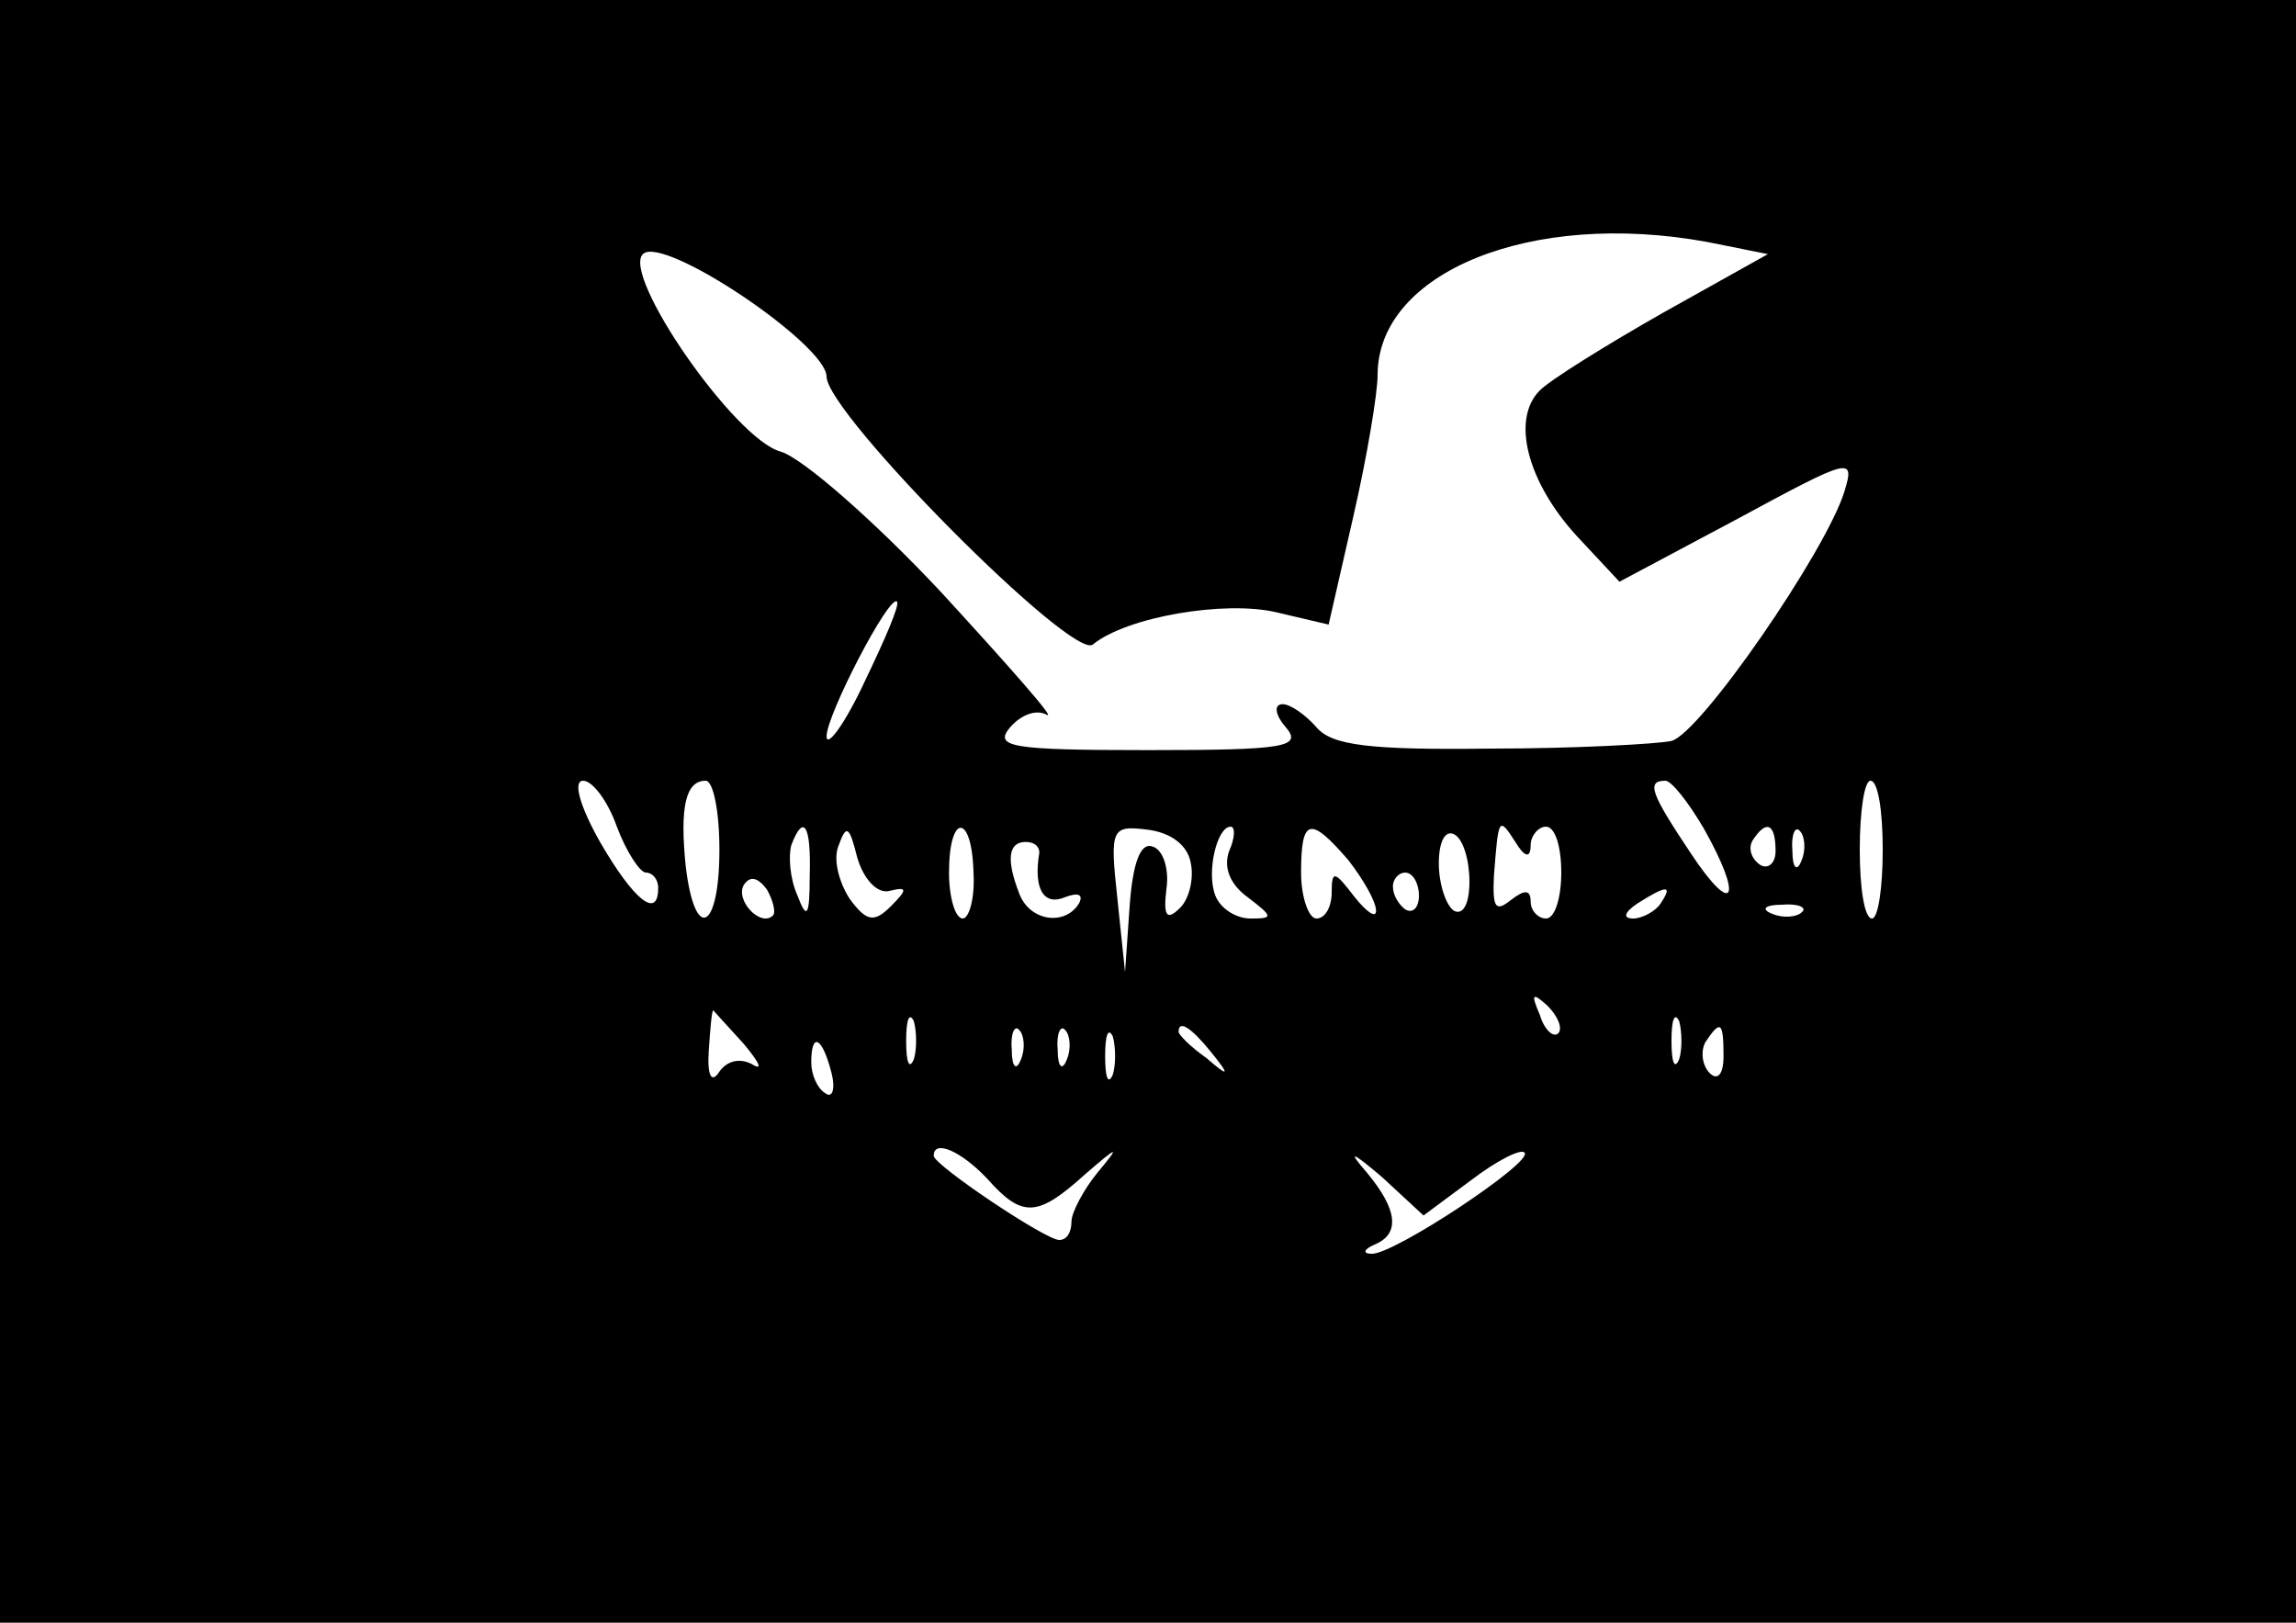
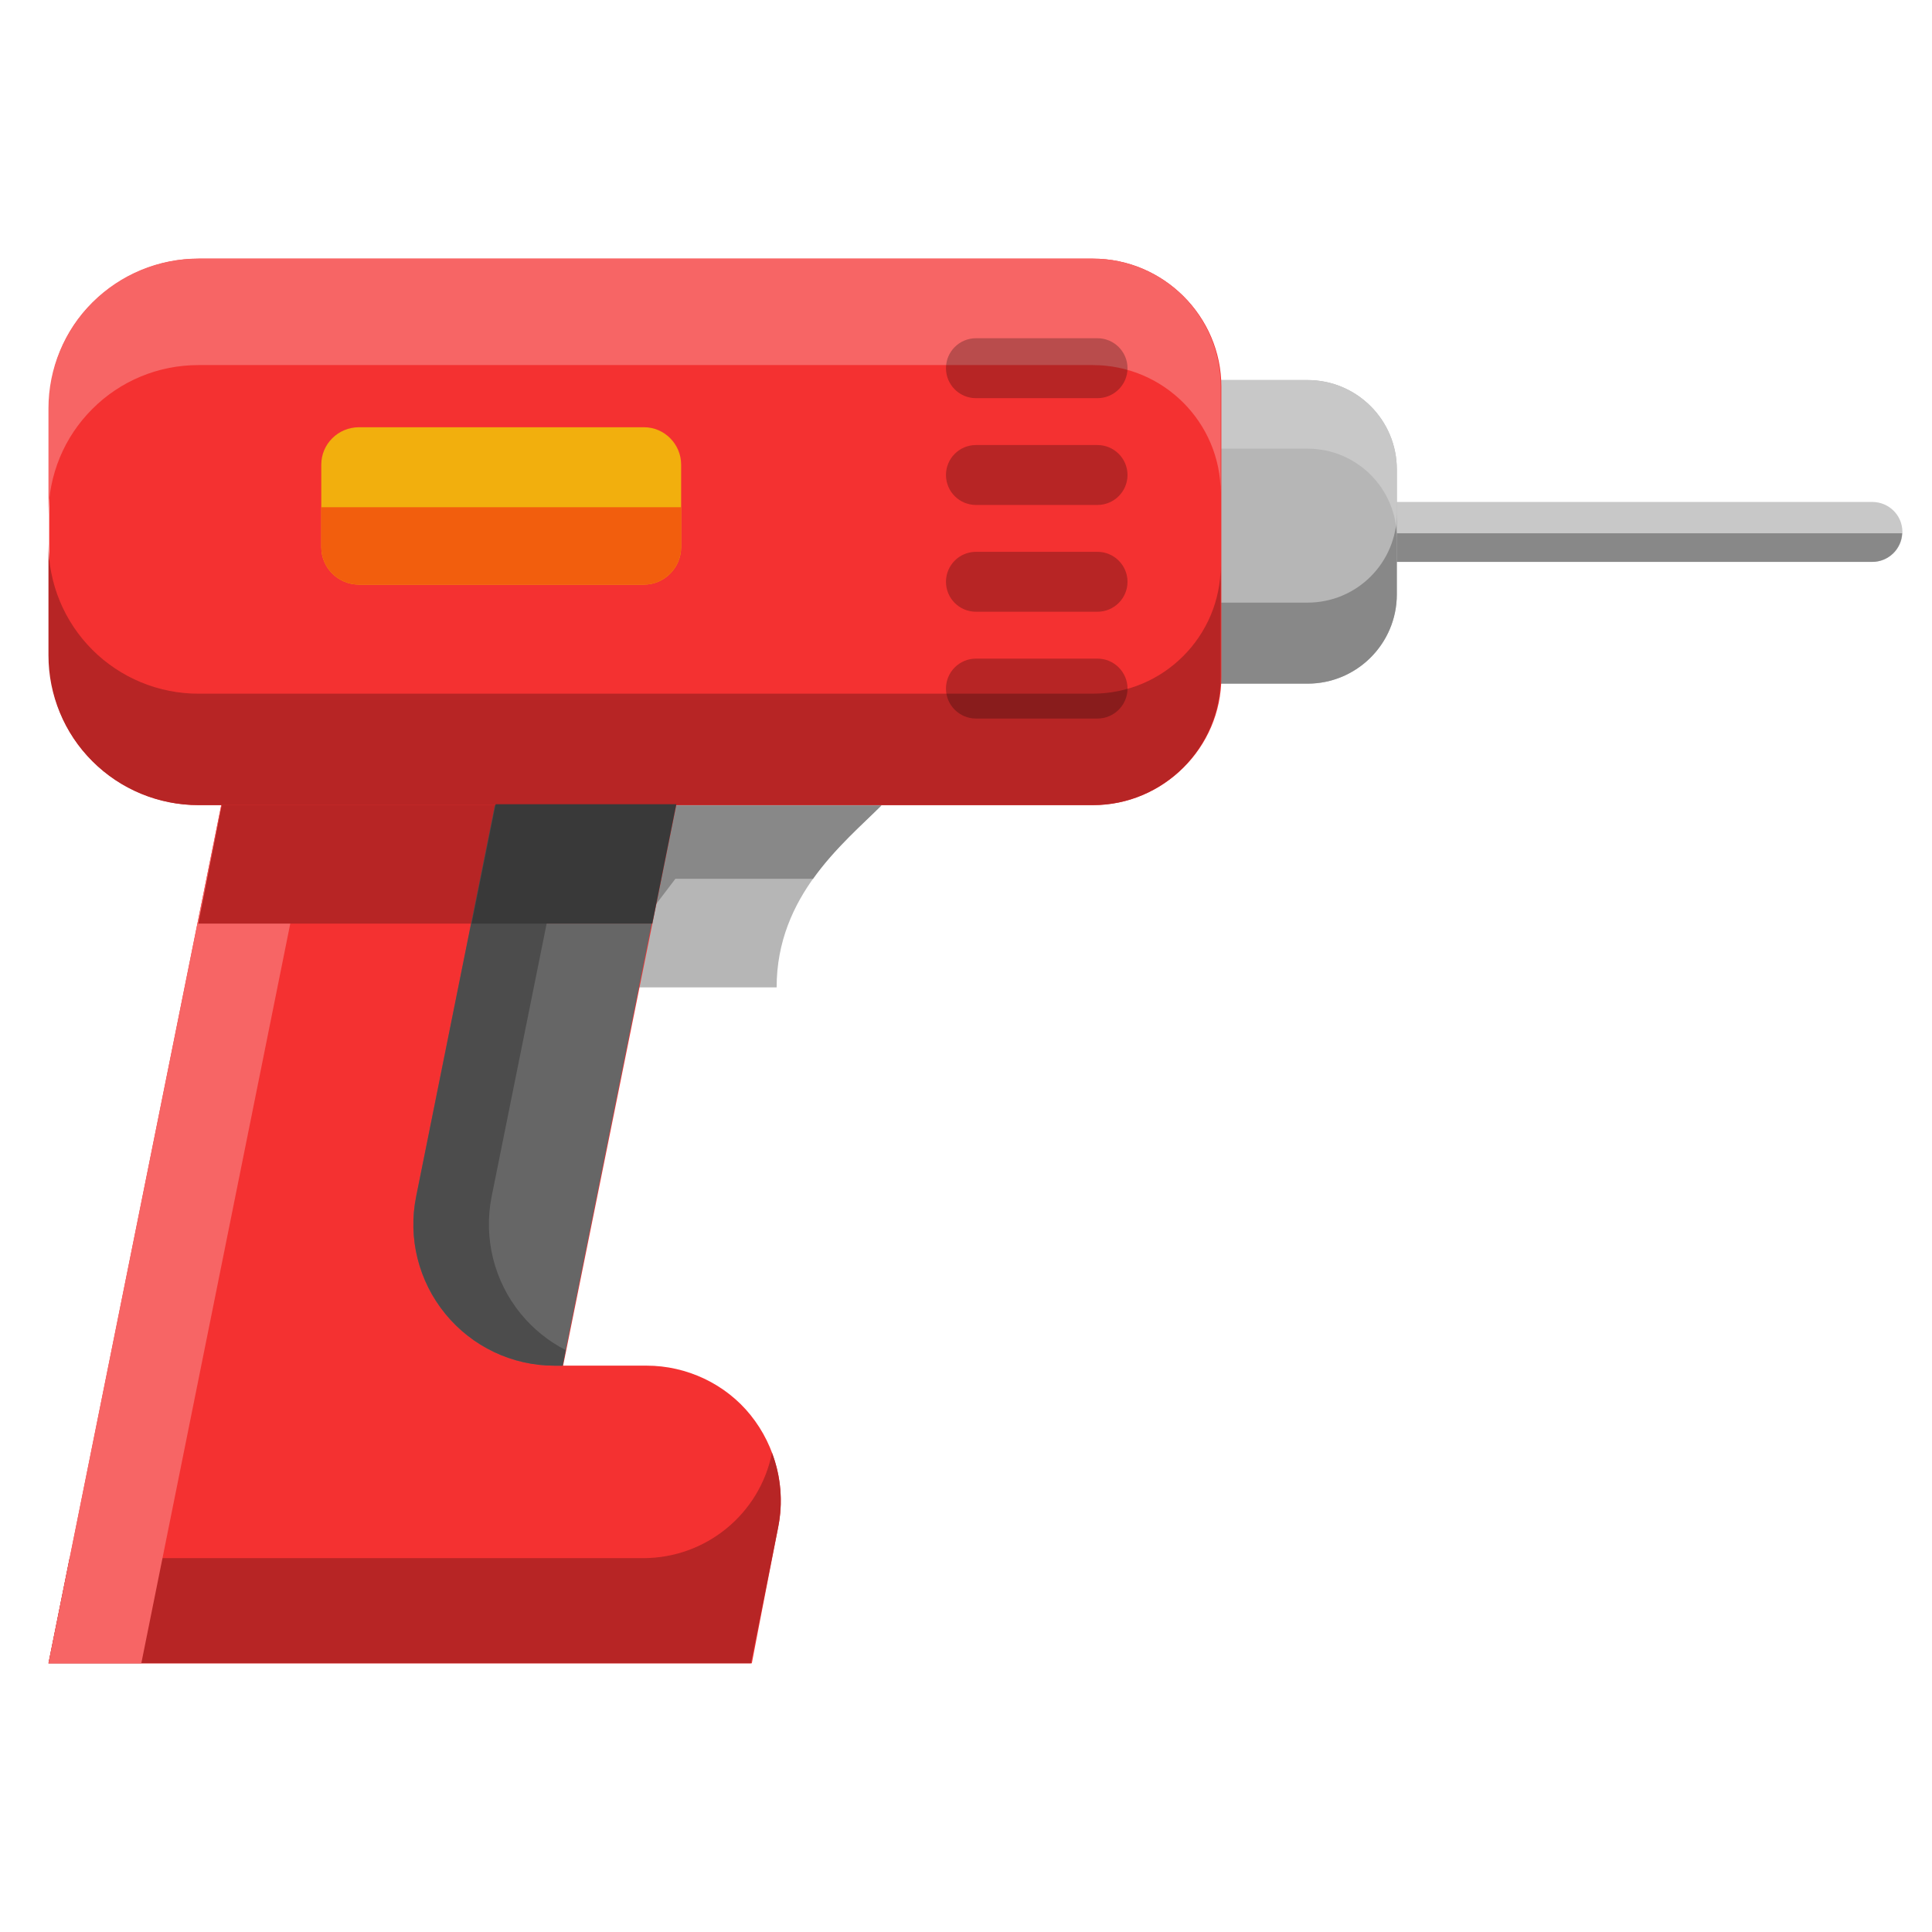
- <svg xmlns="http://www.w3.org/2000/svg" version="1" width="150pt" height="106pt" viewBox="0 0 150 106" preserveAspectRatio="xMidYMid meet">
-   <g transform="translate(0,106) scale(0.1,-0.1)" fill="#000000" stroke="none">
-     <path d="M0 530 l0 -530 750 0 750 0 0 530 0 530 -750 0 -750 0 0 -530z m1115 372 l40 -8 -68 -38 c-37 -21 -74 -44 -81 -51 -19 -19 -8 -60 24 -95 l28 -30 77 41 c74 40 77 41 70 18 -12 -39 -94 -158 -113 -163 -9 -2 -63 -5 -118 -5 -79 -1 -104 2 -114 14 -7 8 -17 15 -22 15 -6 0 -5 -7 2 -15 11 -13 0 -15 -90 -15 -90 0 -101 2 -90 15 7 8 17 12 24 8 6 -3 -25 32 -69 80 -44 47 -91 88 -105 92 -30 8 -104 115 -90 129 13 13 120 -59 120 -80 0 -24 161 -186 174 -175 22 18 86 29 120 21 l34 -8 16 70 c9 39 16 81 16 93 0 67 100 108 215 87z m-550 -287 c-13 -28 -25 -44 -25 -36 0 14 41 93 46 88 2 -2 -8 -25 -21 -52z m-162 -95 c6 -16 15 -30 19 -30 4 0 8 -4 8 -10 0 -21 -16 -8 -38 30 -13 23 -18 40 -11 40 6 0 16 -13 22 -30z m67 -15 c0 -53 -16 -61 -22 -11 -4 39 0 56 13 56 5 0 9 -20 9 -45z m643 14 c26 -46 20 -59 -8 -17 -26 39 -30 48 -17 48 4 0 15 -14 25 -31z m117 -14 c0 -25 -3 -45 -7 -45 -5 0 -8 20 -8 45 0 25 3 45 7 45 5 0 8 -20 8 -45z m-701 -17 c0 -27 -2 -29 -8 -13 -5 11 -6 26 -4 33 8 21 13 13 12 -20z m52 -10 c12 3 12 1 1 -10 -11 -11 -16 -10 -27 5 -7 11 -11 26 -7 35 5 14 7 12 12 -8 4 -14 13 -24 21 -22z m55 12 c1 -17 -3 -30 -7 -30 -5 0 -9 14 -9 30 0 39 15 39 16 0z m142 6 c2 -10 -1 -23 -7 -29 -9 -9 -11 -5 -9 12 2 13 -2 26 -9 28 -8 3 -13 -11 -15 -39 l-3 -43 -5 48 c-5 46 -4 48 20 45 15 -2 26 -10 28 -22z m25 8 c-4 -11 1 -22 12 -30 17 -13 17 -14 2 -14 -10 0 -20 7 -23 15 -6 15 1 45 10 45 3 0 3 -7 -1 -16z m78 -6 c10 -13 18 -27 18 -33 0 -5 -6 -1 -14 9 -13 17 -15 18 -15 3 0 -9 -4 -17 -10 -17 -5 0 -10 14 -10 30 0 36 6 37 31 8z m79 -14 c0 -14 -4 -22 -10 -19 -5 3 -10 17 -10 31 0 14 4 22 10 19 6 -3 10 -17 10 -31z m40 24 c0 6 5 12 10 12 6 0 10 -13 10 -30 0 -16 -4 -30 -10 -30 -5 0 -10 5 -10 11 0 8 -4 8 -13 1 -10 -8 -12 -5 -11 16 3 38 3 39 14 22 6 -10 10 -11 10 -2z m160 -4 c0 -8 -5 -12 -10 -9 -6 4 -8 11 -5 16 9 14 15 11 15 -7z m17 -6 c-3 -8 -6 -5 -6 6 -1 11 2 17 5 13 3 -3 4 -12 1 -19z m-498 5 c-4 -24 3 -35 17 -29 8 3 12 2 9 -4 -9 -15 -32 -12 -39 6 -9 23 -7 34 4 34 6 0 9 -3 9 -7z m-174 -41 c-8 -8 -25 10 -19 20 4 6 9 5 15 -3 4 -7 6 -15 4 -17z m422 13 c0 -8 -4 -12 -9 -9 -4 3 -8 9 -8 15 0 5 4 9 8 9 5 0 9 -7 9 -15z m158 -5 c-3 -5 -12 -10 -18 -10 -7 0 -6 4 3 10 19 12 23 12 15 0z m92 -6 c-3 -3 -12 -4 -19 -1 -8 3 -5 6 6 6 11 1 17 -2 13 -5z m-159 -79 c-3 -3 -9 2 -12 12 -6 14 -5 15 5 6 7 -7 10 -15 7 -18z m-532 -7 c10 -12 13 -18 5 -13 -8 4 -16 2 -21 -5 -5 -8 -8 -3 -7 13 1 15 2 27 3 27 0 0 9 -10 20 -22z m111 -10 c-3 -7 -5 -2 -5 12 0 14 2 19 5 13 2 -7 2 -19 0 -25z m500 0 c-3 -7 -5 -2 -5 12 0 14 2 19 5 13 2 -7 2 -19 0 -25z m-430 0 c-3 -8 -6 -5 -6 6 -1 11 2 17 5 13 3 -3 4 -12 1 -19z m30 0 c-3 -8 -6 -5 -6 6 -1 11 2 17 5 13 3 -3 4 -12 1 -19z m30 -10 c-3 -7 -5 -2 -5 12 0 14 2 19 5 13 2 -7 2 -19 0 -25z m64 15 c13 -16 12 -17 -3 -4 -10 7 -18 15 -18 17 0 8 8 3 21 -13z m335 -3 c0 -12 -4 -16 -9 -11 -5 5 -6 14 -3 20 10 15 12 14 12 -9z m-583 -10 c3 -11 1 -18 -4 -14 -5 3 -9 12 -9 20 0 20 7 17 13 -6z m102 -70 c23 -26 33 -25 64 3 22 19 23 19 8 1 -9 -11 -17 -26 -17 -32 0 -7 -3 -12 -8 -12 -9 0 -82 49 -82 55 0 11 18 3 35 -15z m316 -1 c17 13 33 21 35 18 6 -6 -86 -67 -100 -66 -6 0 -5 3 2 6 17 7 15 23 -5 47 -13 15 -10 14 10 -3 l27 -25 31 23z" />
+ <svg xmlns="http://www.w3.org/2000/svg" height="100%" style="fill-rule:evenodd;clip-rule:evenodd;stroke-linejoin:round;stroke-miterlimit:2;" version="1.1" viewBox="0 0 129 129" width="100%" xml:space="preserve">
+   <g transform="matrix(1,0,0,1,-473,-339)">
+     <g id="drill" transform="matrix(1,0,0,1,473.126,339.167)">
+       <rect height="128" style="fill:none;" width="128" x="0" y="0" />
+       <g>
+         <g transform="matrix(1,0,0,1,-6187.62,-2960.84)">
+           <path d="M6223.36,3026.6L6239.35,3026.6C6239.35,3020.46 6243.88,3016.92 6246.35,3014.45L6232.59,3014.45L6223.36,3026.6Z" style="fill:rgb(182,182,182);" />
+         </g>
+         <g transform="matrix(1,0,0,1,-6187.62,-2960.84)">
+           <path d="M6227.08,3026.6L6232.59,3019.35L6241.78,3019.35C6243.25,3017.29 6245.07,3015.73 6246.35,3014.45L6232.59,3014.45L6223.36,3026.6L6227.08,3026.6Z" style="fill:rgb(136,136,136);" />
+         </g>
+         <g transform="matrix(0.763562,0,-1.89168e-16,0.763562,-10652.7,-251.237)">
+           <path d="M13972.6,388.803L13955.4,474.266L14016.9,474.266C14016.9,474.266 14018,468.495 14019.2,462.388C14019.9,458.913 14019,455.308 14016.8,452.566C14014.6,449.824 14011.2,448.234 14007.7,448.234L14000.4,448.234L14012.4,388.803" style="fill:rgb(244,49,49);" />
+         </g>
+         <g transform="matrix(1,0,0,1,-6187.62,-2960.84)">
+           <path d="M6225.06,3051.86L6231.01,3022.34L6218.95,3022.34L6215.28,3040.57C6214.72,3043.34 6215.44,3046.21 6217.23,3048.4C6219.02,3050.59 6221.69,3051.86 6224.52,3051.86C6224.87,3051.86 6225.06,3051.86 6225.06,3051.86Z" style="fill:rgb(102,102,102);" />
+         </g>
+         <g transform="matrix(1,0,0,1,-6187.62,-2960.84)">
+           <path d="M6239.04,3057.68C6239.04,3057.68 6239.04,3057.68 6239.04,3057.68C6238.22,3061.77 6234.62,3064.71 6230.45,3064.71C6217.64,3064.71 6192.14,3064.71 6192.14,3064.71L6190.73,3071.73L6237.63,3071.73C6237.63,3071.73 6238.51,3067.33 6239.45,3062.66C6239.79,3060.98 6239.64,3059.25 6239.04,3057.68Z" style="fill:rgb(183,37,37);" />
+         </g>
+         <g transform="matrix(1,0,0,1,-6187.62,-2960.84)">
+           <path d="M6196.93,3071.73L6210.07,3006.48L6203.87,3006.48L6190.73,3071.73L6196.93,3071.73Z" style="fill:rgb(247,101,101);" />
+         </g>
+         <g transform="matrix(0.763562,0,-1.89168e-16,0.763562,-10652.7,-251.237)">
+           <path d="M14010.3,399.141L14012.4,388.803L13972.6,388.803L13968.5,409.579L13992.4,409.579L13994.5,399.141L14010.3,399.141Z" style="fill:rgb(183,37,37);" />
+         </g>
+         <g transform="matrix(1,0,0,1,-6187.62,-2960.84)">
+           <path d="M6225.87,3013.03L6220.82,3013.03L6215.28,3040.57C6214.72,3043.34 6215.44,3046.21 6217.23,3048.4C6219.02,3050.59 6221.69,3051.86 6224.52,3051.86C6224.87,3051.86 6225.06,3051.86 6225.06,3051.86L6225.27,3050.82C6224.13,3050.24 6223.11,3049.42 6222.27,3048.4C6220.48,3046.21 6219.77,3043.34 6220.32,3040.57L6225.87,3013.03Z" style="fill:rgb(76,76,76);" />
+         </g>
+         <g transform="matrix(0.387856,2.16445e-14,1.45945e-13,0.763562,-5138.48,-251.237)">
+           <path d="M13488.6,377.947L13570.4,377.947C13573.3,377.947 13575.6,376.773 13575.6,375.327C13575.6,373.882 13573.3,372.708 13570.4,372.708L13488.6,372.708C13485.7,372.708 13483.4,373.882 13483.4,375.327C13483.4,376.773 13485.7,377.947 13488.6,377.947Z" style="fill:rgb(200,200,200);" />
+         </g>
+         <g transform="matrix(1,0,0,1,-6187.62,-2960.84)">
+           <path d="M6278.76,2996.28C6278.81,2997.34 6279.69,2998.19 6280.76,2998.19L6312.5,2998.19C6313.58,2998.19 6314.45,2997.34 6314.5,2996.28L6278.76,2996.28Z" style="fill:rgb(136,136,136);" />
+         </g>
+         <g transform="matrix(1,0,0,1,-6187.62,-2960.84)">
+           <path d="M6265.35,3006.32C6265.35,3006.32 6271.89,3006.32 6274.8,3006.32C6278.09,3006.32 6280.76,3003.65 6280.76,3000.36C6280.76,2997.73 6280.76,2994.64 6280.76,2992.01C6280.76,2988.72 6278.09,2986.05 6274.8,2986.05L6265.35,2986.05L6265.35,3006.32Z" style="fill:rgb(182,182,182);" />
+         </g>
+         <g transform="matrix(1,0,0,1,-6187.62,-2960.84)">
+           <path d="M6265.35,3000.91L6265.35,3006.32C6265.35,3006.32 6271.89,3006.32 6274.8,3006.32C6278.09,3006.32 6280.76,3003.65 6280.76,3000.36L6280.76,2994.95C6280.76,2998.25 6278.09,3000.91 6274.8,3000.91L6265.35,3000.91Z" style="fill:rgb(136,136,136);" />
+         </g>
+         <g transform="matrix(1,0,0,1,-6187.62,-2960.84)">
+           <path d="M6265.35,2990.63L6274.8,2990.63C6278.09,2990.63 6280.76,2993.3 6280.76,2996.59L6280.76,3000.36C6280.76,2997.73 6280.76,2994.64 6280.76,2992.01C6280.76,2988.72 6278.09,2986.05 6274.8,2986.05L6265.35,2986.05L6265.35,2990.63Z" style="fill:rgb(200,200,200);" />
+         </g>
+         <g transform="matrix(0.763562,0,-1.89168e-16,0.763562,-10206.2,-251.237)">
+           <path d="M13383.8,351.436C13380.3,351.436 13377,352.816 13374.5,355.272C13372,357.727 13370.7,361.058 13370.7,364.531C13370.7,371.248 13370.7,379.407 13370.7,386.124C13370.7,389.597 13372,392.927 13374.5,395.383C13377,397.839 13380.3,399.218 13383.8,399.218C13404.1,399.218 13442.9,399.218 13462,399.218C13468.1,399.218 13473.2,394.207 13473.2,388.025C13473.2,380.376 13473.2,370.279 13473.2,362.629C13473.2,356.448 13468.1,351.436 13462,351.436L13383.8,351.436Z" style="fill:rgb(244,49,49);" />
+         </g>
+         <g transform="matrix(1,0,0,1,-6187.62,-2960.84)">
+           <path d="M6190.73,2996.99L6190.73,3004.43C6190.73,3007.08 6191.78,3009.62 6193.66,3011.5C6195.53,3013.38 6198.08,3014.43 6200.73,3014.43L6260.45,3014.43C6265.17,3014.43 6269,3010.6 6269,3005.88L6269,2998.44C6269,3003.16 6265.17,3006.99 6260.45,3006.99L6200.73,3006.99C6198.08,3006.99 6195.53,3005.93 6193.66,3004.06C6191.78,3002.18 6190.73,2999.64 6190.73,2996.99Z" style="fill:rgb(183,37,37);" />
+         </g>
+         <g transform="matrix(1,0,0,1,-6187.62,-2960.84)">
+           <path d="M6190.73,2995.05C6190.73,2992.39 6191.78,2989.85 6193.66,2987.98C6195.53,2986.1 6198.08,2985.05 6200.73,2985.05L6260.45,2985.05C6265.17,2985.05 6269,2988.87 6269,2993.59L6269,2986.49C6269,2981.77 6265.17,2977.94 6260.45,2977.94L6200.73,2977.94C6198.08,2977.94 6195.53,2979 6193.66,2980.87C6191.78,2982.75 6190.73,2985.29 6190.73,2987.94L6190.73,2995.05Z" style="fill:rgb(247,101,101);" />
+         </g>
+         <g>
+           <g transform="matrix(0.0991853,0,-1.89168e-16,0.763562,-1272.83,-247.907)">
+             <path d="M13488.6,377.947L13570.4,377.947C13581.5,377.947 13590.6,376.773 13590.6,375.327C13590.6,373.882 13581.5,372.708 13570.4,372.708L13488.6,372.708C13477.4,372.708 13468.4,373.882 13468.4,375.327C13468.4,376.773 13477.4,377.947 13488.6,377.947Z" style="fill-opacity:0.25;" />
+           </g>
+           <g transform="matrix(0.0991853,0,-1.89168e-16,0.763562,-1272.83,-240.776)">
+             <path d="M13488.6,377.947L13570.4,377.947C13581.5,377.947 13590.6,376.773 13590.6,375.327C13590.6,373.882 13581.5,372.708 13570.4,372.708L13488.6,372.708C13477.4,372.708 13468.4,373.882 13468.4,375.327C13468.4,376.773 13477.4,377.947 13488.6,377.947Z" style="fill-opacity:0.25;" />
+           </g>
+           <g transform="matrix(0.0991853,0,-1.89168e-16,0.763562,-1272.83,-262.168)">
+             <path d="M13488.6,377.947L13570.4,377.947C13581.5,377.947 13590.6,376.773 13590.6,375.327C13590.6,373.882 13581.5,372.708 13570.4,372.708L13488.6,372.708C13477.4,372.708 13468.4,373.882 13468.4,375.327C13468.4,376.773 13477.4,377.947 13488.6,377.947Z" style="fill-opacity:0.25;" />
+           </g>
+           <g transform="matrix(0.0991853,0,-1.89168e-16,0.763562,-1272.83,-255.037)">
+             <path d="M13488.6,377.947L13570.4,377.947C13581.5,377.947 13590.6,376.773 13590.6,375.327C13590.6,373.882 13581.5,372.708 13570.4,372.708L13488.6,372.708C13477.4,372.708 13468.4,373.882 13468.4,375.327C13468.4,376.773 13477.4,377.947 13488.6,377.947Z" style="fill-opacity:0.25;" />
+           </g>
+         </g>
+         <g>
+           <g transform="matrix(0.44996,0,0,0.44996,-4803.64,-1278.04)">
+             <path d="M10776.5,2908.92C10776.5,2905.86 10774,2903.37 10771,2903.37C10760.7,2903.37 10738.9,2903.37 10728.7,2903.37C10725.6,2903.37 10723.1,2905.86 10723.1,2908.92C10723.1,2912.62 10723.1,2917.47 10723.1,2921.17C10723.1,2924.23 10725.6,2926.72 10728.7,2926.72C10738.9,2926.72 10760.7,2926.72 10771,2926.72C10774,2926.72 10776.5,2924.23 10776.5,2921.17C10776.5,2917.47 10776.5,2912.62 10776.5,2908.92Z" style="fill:rgb(242,175,13);" />
+           </g>
+           <g transform="matrix(0.44996,0,0,0.44996,-4803.64,-1278.04)">
+             <path d="M10776.5,2915.24L10723.1,2915.24L10723.1,2921.17C10723.1,2924.23 10725.6,2926.72 10728.7,2926.72C10738.9,2926.72 10760.7,2926.72 10771,2926.72C10774,2926.72 10776.5,2924.23 10776.5,2921.17L10776.5,2915.24Z" style="fill:rgb(242,94,13);" />
+           </g>
+         </g>
+         <g transform="matrix(0.763562,0,-1.89168e-16,0.763562,-10652.7,-251.237)">
+           <path d="M14008.2,409.579L13992.4,409.579L13994.5,399.141L14010.3,399.141L14008.2,409.579Z" style="fill:rgb(57,57,57);" />
+         </g>
+       </g>
+     </g>
  </g>
-   <style>@media (prefers-color-scheme: light) { :root { filter: none; } }
- @media (prefers-color-scheme: dark) { :root { filter: none; } }
- </style>
</svg>
